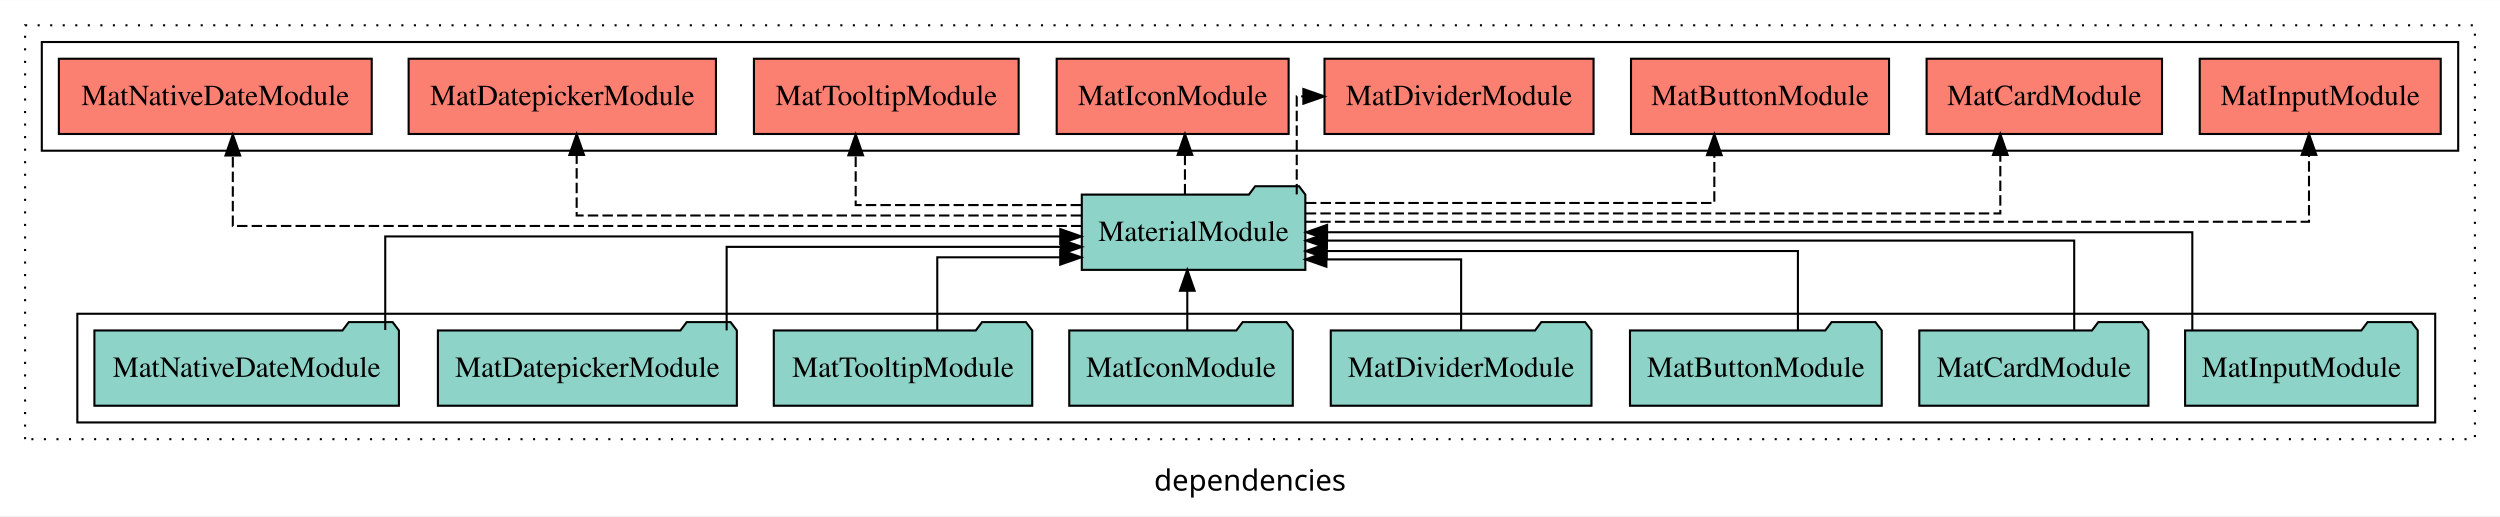
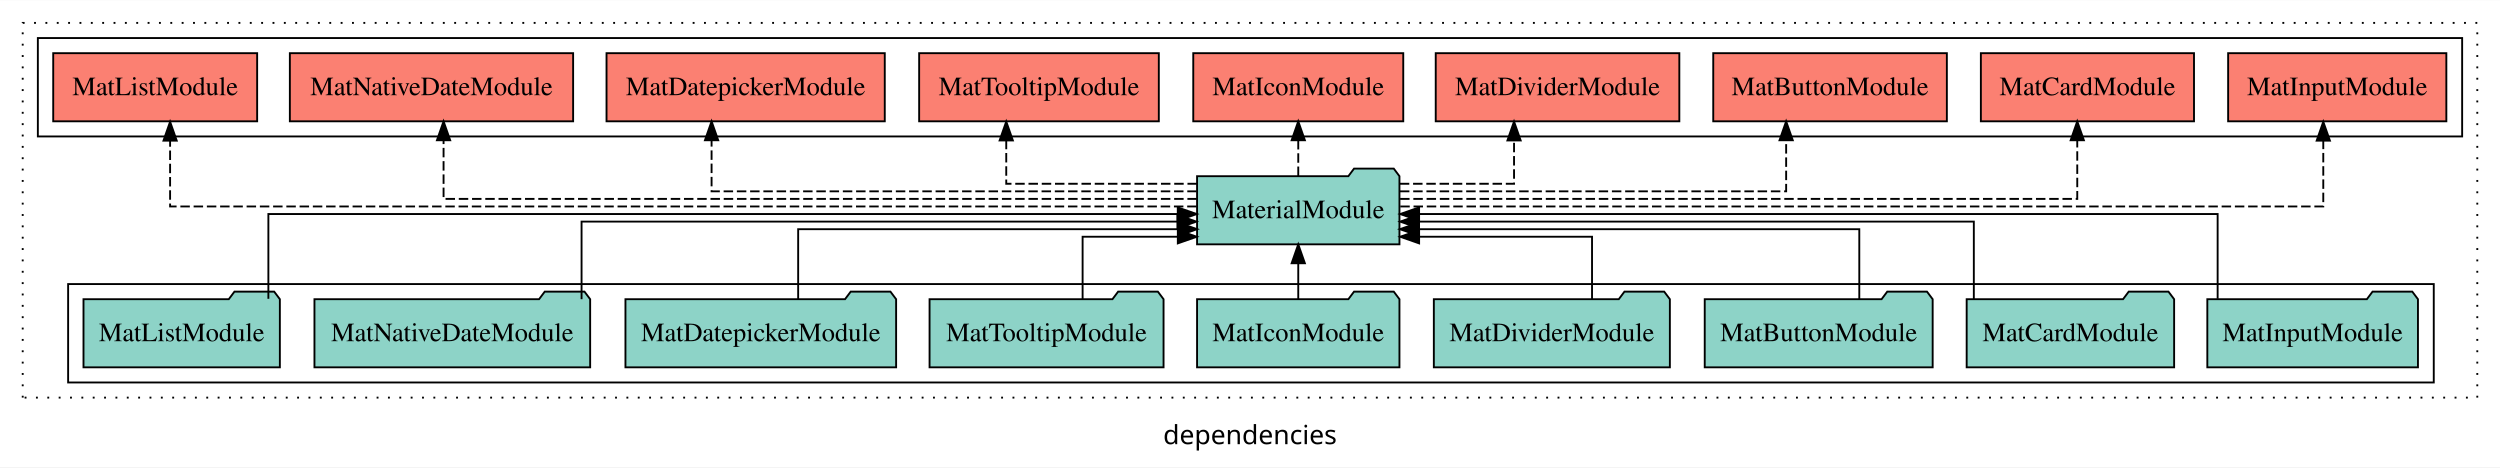
- <svg xmlns="http://www.w3.org/2000/svg" width="1196pt" height="247pt" viewBox="0.00 0.00 1196.00 246.80">
+ <svg xmlns="http://www.w3.org/2000/svg" width="1321pt" height="247pt" viewBox="0.00 0.00 1321.00 246.80">
  <g id="graph0" class="graph" transform="scale(1 1) rotate(0) translate(4 242.8)">
-     <polygon fill="white" stroke="transparent" points="-4,4 -4,-242.8 1192,-242.8 1192,4 -4,4" />
-     <text text-anchor="middle" x="594" y="-8.2" font-family="sans-serif" font-size="14.00">dependencies</text>
+     <polygon fill="white" stroke="transparent" points="-4,4 -4,-242.8 1317,-242.8 1317,4 -4,4" />
+     <text text-anchor="middle" x="656.5" y="-8.2" font-family="sans-serif" font-size="14.00">dependencies</text>
    <g id="clust1" class="cluster">
-       <polygon fill="none" stroke="black" stroke-dasharray="1,5" points="8,-32.8 8,-230.8 1180,-230.8 1180,-32.8 8,-32.8" />
+       <polygon fill="none" stroke="black" stroke-dasharray="1,5" points="8,-32.8 8,-230.8 1305,-230.8 1305,-32.8 8,-32.8" />
    </g>
    <g id="clust3" class="cluster">
-       <polygon fill="none" stroke="black" points="33,-40.8 33,-92.8 1161,-92.8 1161,-40.8 33,-40.8" />
+       <polygon fill="none" stroke="black" points="32,-40.8 32,-92.8 1282,-92.8 1282,-40.8 32,-40.8" />
    </g>
    <g id="clust4" class="cluster">
-       <polygon fill="none" stroke="black" points="16,-170.8 16,-222.8 1172,-222.8 1172,-170.8 16,-170.8" />
+       <polygon fill="none" stroke="black" points="16,-170.8 16,-222.8 1297,-222.8 1297,-170.8 16,-170.8" />
    </g>
    <g id="node1" class="node">
-       <polygon fill="#8dd3c7" stroke="black" points="1152.65,-84.8 1149.65,-88.8 1128.65,-88.8 1125.65,-84.8 1041.35,-84.8 1041.35,-48.8 1152.65,-48.8 1152.65,-84.8" />
-       <text text-anchor="middle" x="1097" y="-62.6" font-family="Times,serif" font-size="14.00">MatInputModule</text>
+       <polygon fill="#8dd3c7" stroke="black" points="1273.65,-84.8 1270.65,-88.8 1249.65,-88.8 1246.65,-84.8 1162.35,-84.8 1162.35,-48.8 1273.65,-48.8 1273.65,-84.8" />
+       <text text-anchor="middle" x="1218" y="-62.6" font-family="Times,serif" font-size="14.00">MatInputModule</text>
+     </g>
+     <g id="node10" class="node">
+       <polygon fill="#8dd3c7" stroke="black" points="735.47,-149.8 732.47,-153.8 711.47,-153.8 708.47,-149.8 628.53,-149.8 628.53,-113.8 735.47,-113.8 735.47,-149.8" />
+       <text text-anchor="middle" x="682" y="-127.6" font-family="Times,serif" font-size="14.00">MaterialModule</text>
+     </g>
+     <g id="edge1" class="edge">
+       <path fill="none" stroke="black" d="M1167.8,-85.02C1167.8,-103.63 1167.8,-129.8 1167.8,-129.8 1167.8,-129.8 745.85,-129.8 745.85,-129.8" />
+       <polygon fill="black" stroke="black" points="745.85,-126.3 735.85,-129.8 745.85,-133.3 745.85,-126.3" />
+     </g>
+     <g id="node2" class="node">
+       <polygon fill="#8dd3c7" stroke="black" points="1144.81,-84.8 1141.81,-88.8 1120.81,-88.8 1117.81,-84.8 1035.19,-84.8 1035.19,-48.8 1144.81,-48.8 1144.81,-84.8" />
+       <text text-anchor="middle" x="1090" y="-62.6" font-family="Times,serif" font-size="14.00">MatCardModule</text>
+     </g>
+     <g id="edge2" class="edge">
+       <path fill="none" stroke="black" d="M1038.97,-84.82C1038.97,-102.17 1038.97,-125.8 1038.97,-125.8 1038.97,-125.8 745.83,-125.8 745.83,-125.8" />
+       <polygon fill="black" stroke="black" points="745.83,-122.3 735.83,-125.8 745.83,-129.3 745.83,-122.3" />
+     </g>
+     <g id="node3" class="node">
+       <polygon fill="#8dd3c7" stroke="black" points="1017.22,-84.8 1014.22,-88.8 993.22,-88.8 990.22,-84.8 896.78,-84.8 896.78,-48.8 1017.22,-48.8 1017.22,-84.8" />
+       <text text-anchor="middle" x="957" y="-62.6" font-family="Times,serif" font-size="14.00">MatButtonModule</text>
+     </g>
+     <g id="edge3" class="edge">
+       <path fill="none" stroke="black" d="M978.45,-84.81C978.45,-100.85 978.45,-121.8 978.45,-121.8 978.45,-121.8 745.69,-121.8 745.69,-121.8" />
+       <polygon fill="black" stroke="black" points="745.69,-118.3 735.69,-121.8 745.69,-125.3 745.69,-118.3" />
+     </g>
+     <g id="node4" class="node">
+       <polygon fill="#8dd3c7" stroke="black" points="878.36,-84.8 875.36,-88.8 854.36,-88.8 851.36,-84.8 753.64,-84.8 753.64,-48.8 878.36,-48.8 878.36,-84.8" />
+       <text text-anchor="middle" x="816" y="-62.6" font-family="Times,serif" font-size="14.00">MatDividerModule</text>
+     </g>
+     <g id="edge4" class="edge">
+       <path fill="none" stroke="black" d="M837.23,-84.92C837.23,-99.58 837.23,-117.8 837.23,-117.8 837.23,-117.8 745.86,-117.8 745.86,-117.8" />
+       <polygon fill="black" stroke="black" points="745.86,-114.3 735.86,-117.8 745.86,-121.3 745.86,-114.3" />
+     </g>
+     <g id="node5" class="node">
+       <polygon fill="#8dd3c7" stroke="black" points="735.47,-84.8 732.47,-88.8 711.47,-88.8 708.47,-84.8 628.53,-84.8 628.53,-48.8 735.47,-48.8 735.47,-84.8" />
+       <text text-anchor="middle" x="682" y="-62.6" font-family="Times,serif" font-size="14.00">MatIconModule</text>
+     </g>
+     <g id="edge5" class="edge">
+       <path fill="none" stroke="black" d="M682,-84.91C682,-84.91 682,-103.79 682,-103.79" />
+       <polygon fill="black" stroke="black" points="678.5,-103.79 682,-113.79 685.5,-103.79 678.5,-103.79" />
+     </g>
+     <g id="node6" class="node">
+       <polygon fill="#8dd3c7" stroke="black" points="610.82,-84.8 607.82,-88.8 586.82,-88.8 583.82,-84.8 487.18,-84.8 487.18,-48.8 610.82,-48.8 610.82,-84.8" />
+       <text text-anchor="middle" x="549" y="-62.6" font-family="Times,serif" font-size="14.00">MatTooltipModule</text>
+     </g>
+     <g id="edge6" class="edge">
+       <path fill="none" stroke="black" d="M568.05,-84.92C568.05,-99.58 568.05,-117.8 568.05,-117.8 568.05,-117.8 618.36,-117.8 618.36,-117.8" />
+       <polygon fill="black" stroke="black" points="618.36,-121.3 628.36,-117.8 618.36,-114.3 618.36,-121.3" />
+     </g>
+     <g id="node7" class="node">
+       <polygon fill="#8dd3c7" stroke="black" points="469.51,-84.8 466.51,-88.8 445.51,-88.8 442.51,-84.8 326.49,-84.8 326.49,-48.8 469.51,-48.8 469.51,-84.8" />
+       <text text-anchor="middle" x="398" y="-62.6" font-family="Times,serif" font-size="14.00">MatDatepickerModule</text>
+     </g>
+     <g id="edge7" class="edge">
+       <path fill="none" stroke="black" d="M417.75,-84.81C417.75,-100.85 417.75,-121.8 417.75,-121.8 417.75,-121.8 618.53,-121.8 618.53,-121.8" />
+       <polygon fill="black" stroke="black" points="618.53,-125.3 628.53,-121.8 618.53,-118.3 618.53,-125.3" />
+     </g>
+     <g id="node8" class="node">
+       <polygon fill="#8dd3c7" stroke="black" points="307.84,-84.8 304.84,-88.8 283.84,-88.8 280.84,-84.8 162.16,-84.8 162.16,-48.8 307.84,-48.8 307.84,-84.8" />
+       <text text-anchor="middle" x="235" y="-62.6" font-family="Times,serif" font-size="14.00">MatNativeDateModule</text>
+     </g>
+     <g id="edge8" class="edge">
+       <path fill="none" stroke="black" d="M303.3,-84.82C303.3,-102.17 303.3,-125.8 303.3,-125.8 303.3,-125.8 618.14,-125.8 618.14,-125.8" />
+       <polygon fill="black" stroke="black" points="618.14,-129.3 628.14,-125.8 618.14,-122.3 618.14,-129.3" />
    </g>
    <g id="node9" class="node">
-       <polygon fill="#8dd3c7" stroke="black" points="620.47,-149.8 617.47,-153.8 596.47,-153.8 593.47,-149.8 513.53,-149.8 513.53,-113.8 620.47,-113.8 620.47,-149.8" />
-       <text text-anchor="middle" x="567" y="-127.6" font-family="Times,serif" font-size="14.00">MaterialModule</text>
-     </g>
-     <g id="edge1" class="edge">
-       <path fill="none" stroke="black" d="M1044.8,-84.91C1044.8,-104.14 1044.8,-131.8 1044.8,-131.8 1044.8,-131.8 630.88,-131.8 630.88,-131.8" />
-       <polygon fill="black" stroke="black" points="630.88,-128.3 620.88,-131.8 630.88,-135.3 630.88,-128.3" />
-     </g>
-     <g id="node2" class="node">
-       <polygon fill="#8dd3c7" stroke="black" points="1023.81,-84.8 1020.81,-88.8 999.81,-88.8 996.81,-84.8 914.19,-84.8 914.19,-48.8 1023.81,-48.8 1023.81,-84.8" />
-       <text text-anchor="middle" x="969" y="-62.6" font-family="Times,serif" font-size="14.00">MatCardModule</text>
-     </g>
-     <g id="edge2" class="edge">
-       <path fill="none" stroke="black" d="M988.3,-85.1C988.3,-103.07 988.3,-127.8 988.3,-127.8 988.3,-127.8 630.79,-127.8 630.79,-127.8" />
-       <polygon fill="black" stroke="black" points="630.79,-124.3 620.79,-127.8 630.79,-131.3 630.79,-124.3" />
-     </g>
-     <g id="node3" class="node">
-       <polygon fill="#8dd3c7" stroke="black" points="896.22,-84.8 893.22,-88.8 872.22,-88.8 869.22,-84.8 775.78,-84.8 775.78,-48.8 896.22,-48.8 896.22,-84.8" />
-       <text text-anchor="middle" x="836" y="-62.6" font-family="Times,serif" font-size="14.00">MatButtonModule</text>
-     </g>
-     <g id="edge3" class="edge">
-       <path fill="none" stroke="black" d="M856.12,-84.83C856.12,-101.2 856.12,-122.8 856.12,-122.8 856.12,-122.8 630.7,-122.8 630.7,-122.8" />
-       <polygon fill="black" stroke="black" points="630.7,-119.3 620.7,-122.8 630.7,-126.3 630.7,-119.3" />
-     </g>
-     <g id="node4" class="node">
-       <polygon fill="#8dd3c7" stroke="black" points="757.36,-84.8 754.36,-88.8 733.36,-88.8 730.36,-84.8 632.64,-84.8 632.64,-48.8 757.36,-48.8 757.36,-84.8" />
-       <text text-anchor="middle" x="695" y="-62.6" font-family="Times,serif" font-size="14.00">MatDividerModule</text>
-     </g>
-     <g id="edge4" class="edge">
-       <path fill="none" stroke="black" d="M695,-84.99C695,-99.98 695,-118.8 695,-118.8 695,-118.8 630.54,-118.8 630.54,-118.8" />
-       <polygon fill="black" stroke="black" points="630.54,-115.3 620.54,-118.8 630.54,-122.3 630.54,-115.3" />
-     </g>
-     <g id="node5" class="node">
-       <polygon fill="#8dd3c7" stroke="black" points="614.47,-84.8 611.47,-88.8 590.47,-88.8 587.47,-84.8 507.53,-84.8 507.53,-48.8 614.47,-48.8 614.47,-84.8" />
-       <text text-anchor="middle" x="561" y="-62.6" font-family="Times,serif" font-size="14.00">MatIconModule</text>
-     </g>
-     <g id="edge5" class="edge">
-       <path fill="none" stroke="black" d="M564,-84.91C564,-84.91 564,-103.79 564,-103.79" />
-       <polygon fill="black" stroke="black" points="560.5,-103.79 564,-113.79 567.5,-103.79 560.5,-103.79" />
-     </g>
-     <g id="node6" class="node">
-       <polygon fill="#8dd3c7" stroke="black" points="489.82,-84.8 486.82,-88.8 465.82,-88.8 462.82,-84.8 366.18,-84.8 366.18,-48.8 489.82,-48.8 489.82,-84.8" />
-       <text text-anchor="middle" x="428" y="-62.6" font-family="Times,serif" font-size="14.00">MatTooltipModule</text>
-     </g>
-     <g id="edge6" class="edge">
-       <path fill="none" stroke="black" d="M444.39,-85.04C444.39,-100.37 444.39,-119.8 444.39,-119.8 444.39,-119.8 503.22,-119.8 503.22,-119.8" />
-       <polygon fill="black" stroke="black" points="503.22,-123.3 513.22,-119.8 503.22,-116.3 503.22,-123.3" />
-     </g>
-     <g id="node7" class="node">
-       <polygon fill="#8dd3c7" stroke="black" points="348.51,-84.8 345.51,-88.8 324.51,-88.8 321.51,-84.8 205.49,-84.8 205.49,-48.8 348.51,-48.8 348.51,-84.8" />
-       <text text-anchor="middle" x="277" y="-62.6" font-family="Times,serif" font-size="14.00">MatDatepickerModule</text>
-     </g>
-     <g id="edge7" class="edge">
-       <path fill="none" stroke="black" d="M343.63,-84.83C343.63,-101.86 343.63,-124.8 343.63,-124.8 343.63,-124.8 503.5,-124.8 503.5,-124.8" />
-       <polygon fill="black" stroke="black" points="503.5,-128.3 513.5,-124.8 503.5,-121.3 503.5,-128.3" />
-     </g>
-     <g id="node8" class="node">
-       <polygon fill="#8dd3c7" stroke="black" points="186.84,-84.8 183.84,-88.8 162.84,-88.8 159.84,-84.8 41.16,-84.8 41.16,-48.8 186.84,-48.8 186.84,-84.8" />
-       <text text-anchor="middle" x="114" y="-62.6" font-family="Times,serif" font-size="14.00">MatNativeDateModule</text>
-     </g>
-     <g id="edge8" class="edge">
-       <path fill="none" stroke="black" d="M180.3,-85.02C180.3,-103.63 180.3,-129.8 180.3,-129.8 180.3,-129.8 503.23,-129.8 503.23,-129.8" />
-       <polygon fill="black" stroke="black" points="503.23,-133.3 513.23,-129.8 503.23,-126.3 503.23,-133.3" />
-     </g>
-     <g id="node10" class="node">
-       <polygon fill="#fb8072" stroke="black" points="1163.65,-214.8 1048.35,-214.8 1048.35,-178.8 1163.65,-178.8 1163.65,-214.8" />
-       <text text-anchor="middle" x="1106" y="-192.6" font-family="Times,serif" font-size="14.00">MatInputModule </text>
+       <polygon fill="#8dd3c7" stroke="black" points="143.88,-84.8 140.88,-88.8 119.88,-88.8 116.88,-84.8 40.12,-84.8 40.12,-48.8 143.88,-48.8 143.88,-84.8" />
+       <text text-anchor="middle" x="92" y="-62.6" font-family="Times,serif" font-size="14.00">MatListModule</text>
    </g>
    <g id="edge9" class="edge">
-       <path fill="none" stroke="black" stroke-dasharray="5,2" d="M620.61,-136.8C755.93,-136.8 1100.62,-136.8 1100.62,-136.8 1100.62,-136.8 1100.62,-168.8 1100.62,-168.8" />
-       <polygon fill="black" stroke="black" points="1097.13,-168.8 1100.62,-178.8 1104.13,-168.8 1097.13,-168.8" />
+       <path fill="none" stroke="black" d="M137.81,-85.02C137.81,-103.63 137.81,-129.8 137.81,-129.8 137.81,-129.8 618.33,-129.8 618.33,-129.8" />
+       <polygon fill="black" stroke="black" points="618.33,-133.3 628.33,-129.8 618.33,-126.3 618.33,-133.3" />
    </g>
    <g id="node11" class="node">
-       <polygon fill="#fb8072" stroke="black" points="1030.31,-214.8 917.69,-214.8 917.69,-178.8 1030.31,-178.8 1030.31,-214.8" />
-       <text text-anchor="middle" x="974" y="-192.6" font-family="Times,serif" font-size="14.00">MatCardModule </text>
+       <polygon fill="#fb8072" stroke="black" points="1288.65,-214.8 1173.35,-214.8 1173.35,-178.8 1288.65,-178.8 1288.65,-214.8" />
+       <text text-anchor="middle" x="1231" y="-192.6" font-family="Times,serif" font-size="14.00">MatInputModule </text>
    </g>
    <g id="edge10" class="edge">
-       <path fill="none" stroke="black" stroke-dasharray="5,2" d="M620.66,-140.8C726.71,-140.8 952.95,-140.8 952.95,-140.8 952.95,-140.8 952.95,-168.77 952.95,-168.77" />
-       <polygon fill="black" stroke="black" points="949.45,-168.77 952.95,-178.77 956.45,-168.77 949.45,-168.77" />
+       <path fill="none" stroke="black" stroke-dasharray="5,2" d="M735.91,-133.8C872.91,-133.8 1223.62,-133.8 1223.62,-133.8 1223.62,-133.8 1223.62,-168.58 1223.62,-168.58" />
+       <polygon fill="black" stroke="black" points="1220.13,-168.58 1223.62,-178.58 1227.13,-168.58 1220.13,-168.58" />
    </g>
    <g id="node12" class="node">
-       <polygon fill="#fb8072" stroke="black" points="899.72,-214.8 776.28,-214.8 776.28,-178.8 899.72,-178.8 899.72,-214.8" />
-       <text text-anchor="middle" x="838" y="-192.6" font-family="Times,serif" font-size="14.00">MatButtonModule </text>
+       <polygon fill="#fb8072" stroke="black" points="1155.31,-214.8 1042.69,-214.8 1042.69,-178.8 1155.31,-178.8 1155.31,-214.8" />
+       <text text-anchor="middle" x="1099" y="-192.6" font-family="Times,serif" font-size="14.00">MatCardModule </text>
    </g>
    <g id="edge11" class="edge">
-       <path fill="none" stroke="black" stroke-dasharray="5,2" d="M620.75,-145.8C693.99,-145.8 816.13,-145.8 816.13,-145.8 816.13,-145.8 816.13,-168.68 816.13,-168.68" />
-       <polygon fill="black" stroke="black" points="812.63,-168.68 816.13,-178.68 819.63,-168.68 812.63,-168.68" />
+       <path fill="none" stroke="black" stroke-dasharray="5,2" d="M735.81,-137.8C847.39,-137.8 1093.62,-137.8 1093.62,-137.8 1093.62,-137.8 1093.62,-168.78 1093.62,-168.78" />
+       <polygon fill="black" stroke="black" points="1090.13,-168.78 1093.62,-178.78 1097.13,-168.78 1090.13,-168.78" />
    </g>
    <g id="node13" class="node">
-       <polygon fill="#fb8072" stroke="black" points="758.36,-214.8 629.64,-214.8 629.64,-178.8 758.36,-178.8 758.36,-214.8" />
-       <text text-anchor="middle" x="694" y="-192.6" font-family="Times,serif" font-size="14.00">MatDividerModule </text>
+       <polygon fill="#fb8072" stroke="black" points="1024.72,-214.8 901.28,-214.8 901.28,-178.8 1024.72,-178.8 1024.72,-214.8" />
+       <text text-anchor="middle" x="963" y="-192.6" font-family="Times,serif" font-size="14.00">MatButtonModule </text>
    </g>
    <g id="edge12" class="edge">
-       <path fill="none" stroke="black" stroke-dasharray="5,2" d="M616.36,-149.91C616.36,-169.14 616.36,-196.8 616.36,-196.8 616.36,-196.8 619.53,-196.8 619.53,-196.8" />
-       <polygon fill="black" stroke="black" points="619.53,-200.3 629.53,-196.8 619.53,-193.3 619.53,-200.3" />
+       <path fill="none" stroke="black" stroke-dasharray="5,2" d="M735.73,-141.8C811.28,-141.8 939.8,-141.8 939.8,-141.8 939.8,-141.8 939.8,-168.79 939.8,-168.79" />
+       <polygon fill="black" stroke="black" points="936.3,-168.79 939.8,-178.79 943.3,-168.79 936.3,-168.79" />
    </g>
    <g id="node14" class="node">
-       <polygon fill="#fb8072" stroke="black" points="612.48,-214.8 501.52,-214.8 501.52,-178.8 612.48,-178.8 612.48,-214.8" />
-       <text text-anchor="middle" x="557" y="-192.6" font-family="Times,serif" font-size="14.00">MatIconModule </text>
+       <polygon fill="#fb8072" stroke="black" points="883.36,-214.8 754.64,-214.8 754.64,-178.8 883.36,-178.8 883.36,-214.8" />
+       <text text-anchor="middle" x="819" y="-192.6" font-family="Times,serif" font-size="14.00">MatDividerModule </text>
    </g>
    <g id="edge13" class="edge">
-       <path fill="none" stroke="black" stroke-dasharray="5,2" d="M562.88,-149.91C562.88,-149.91 562.88,-168.79 562.88,-168.79" />
-       <polygon fill="black" stroke="black" points="559.38,-168.79 562.88,-178.79 566.38,-168.79 559.38,-168.79" />
+       <path fill="none" stroke="black" stroke-dasharray="5,2" d="M735.67,-145.8C765.25,-145.8 796.02,-145.8 796.02,-145.8 796.02,-145.8 796.02,-168.68 796.02,-168.68" />
+       <polygon fill="black" stroke="black" points="792.52,-168.68 796.02,-178.68 799.52,-168.68 792.52,-168.68" />
    </g>
    <g id="node15" class="node">
-       <polygon fill="#fb8072" stroke="black" points="483.32,-214.8 356.68,-214.8 356.68,-178.8 483.32,-178.8 483.32,-214.8" />
-       <text text-anchor="middle" x="420" y="-192.6" font-family="Times,serif" font-size="14.00">MatTooltipModule </text>
+       <polygon fill="#fb8072" stroke="black" points="737.48,-214.8 626.52,-214.8 626.52,-178.8 737.48,-178.8 737.48,-214.8" />
+       <text text-anchor="middle" x="682" y="-192.6" font-family="Times,serif" font-size="14.00">MatIconModule </text>
    </g>
    <g id="edge14" class="edge">
-       <path fill="none" stroke="black" stroke-dasharray="5,2" d="M513.18,-144.8C466.16,-144.8 405.36,-144.8 405.36,-144.8 405.36,-144.8 405.36,-168.61 405.36,-168.61" />
-       <polygon fill="black" stroke="black" points="401.86,-168.61 405.36,-178.61 408.86,-168.61 401.86,-168.61" />
+       <path fill="none" stroke="black" stroke-dasharray="5,2" d="M682,-149.91C682,-149.91 682,-168.79 682,-168.79" />
+       <polygon fill="black" stroke="black" points="678.5,-168.79 682,-178.79 685.5,-168.79 678.5,-168.79" />
    </g>
    <g id="node16" class="node">
-       <polygon fill="#fb8072" stroke="black" points="338.51,-214.8 191.49,-214.8 191.49,-178.8 338.51,-178.8 338.51,-214.8" />
-       <text text-anchor="middle" x="265" y="-192.6" font-family="Times,serif" font-size="14.00">MatDatepickerModule </text>
+       <polygon fill="#fb8072" stroke="black" points="608.32,-214.8 481.68,-214.8 481.68,-178.8 608.32,-178.8 608.32,-214.8" />
+       <text text-anchor="middle" x="545" y="-192.6" font-family="Times,serif" font-size="14.00">MatTooltipModule </text>
    </g>
    <g id="edge15" class="edge">
-       <path fill="none" stroke="black" stroke-dasharray="5,2" d="M513.21,-139.8C428.09,-139.8 271.88,-139.8 271.88,-139.8 271.88,-139.8 271.88,-168.76 271.88,-168.76" />
-       <polygon fill="black" stroke="black" points="268.38,-168.76 271.88,-178.76 275.38,-168.76 268.38,-168.76" />
+       <path fill="none" stroke="black" stroke-dasharray="5,2" d="M628.46,-145.8C583.9,-145.8 527.7,-145.8 527.7,-145.8 527.7,-145.8 527.7,-168.68 527.7,-168.68" />
+       <polygon fill="black" stroke="black" points="524.2,-168.68 527.7,-178.68 531.2,-168.68 524.2,-168.68" />
    </g>
    <g id="node17" class="node">
-       <polygon fill="#fb8072" stroke="black" points="173.84,-214.8 24.16,-214.8 24.16,-178.8 173.84,-178.8 173.84,-214.8" />
-       <text text-anchor="middle" x="99" y="-192.6" font-family="Times,serif" font-size="14.00">MatNativeDateModule </text>
+       <polygon fill="#fb8072" stroke="black" points="463.51,-214.8 316.49,-214.8 316.49,-178.8 463.51,-178.8 463.51,-214.8" />
+       <text text-anchor="middle" x="390" y="-192.6" font-family="Times,serif" font-size="14.00">MatDatepickerModule </text>
    </g>
    <g id="edge16" class="edge">
-       <path fill="none" stroke="black" stroke-dasharray="5,2" d="M513.38,-134.8C392.13,-134.8 107.38,-134.8 107.38,-134.8 107.38,-134.8 107.38,-168.53 107.38,-168.53" />
-       <polygon fill="black" stroke="black" points="103.88,-168.53 107.37,-178.53 110.88,-168.53 103.88,-168.53" />
+       <path fill="none" stroke="black" stroke-dasharray="5,2" d="M628.36,-141.8C539.63,-141.8 372,-141.8 372,-141.8 372,-141.8 372,-168.79 372,-168.79" />
+       <polygon fill="black" stroke="black" points="368.5,-168.79 372,-178.79 375.5,-168.79 368.5,-168.79" />
+     </g>
+     <g id="node18" class="node">
+       <polygon fill="#fb8072" stroke="black" points="298.84,-214.8 149.16,-214.8 149.16,-178.8 298.84,-178.8 298.84,-214.8" />
+       <text text-anchor="middle" x="224" y="-192.6" font-family="Times,serif" font-size="14.00">MatNativeDateModule </text>
+     </g>
+     <g id="edge17" class="edge">
+       <path fill="none" stroke="black" stroke-dasharray="5,2" d="M628.42,-137.8C508.79,-137.8 230.38,-137.8 230.38,-137.8 230.38,-137.8 230.38,-168.78 230.38,-168.78" />
+       <polygon fill="black" stroke="black" points="226.88,-168.78 230.38,-178.78 233.88,-168.78 226.88,-168.78" />
+     </g>
+     <g id="node19" class="node">
+       <polygon fill="#fb8072" stroke="black" points="131.88,-214.8 24.12,-214.8 24.12,-178.8 131.88,-178.8 131.88,-214.8" />
+       <text text-anchor="middle" x="78" y="-192.6" font-family="Times,serif" font-size="14.00">MatListModule </text>
+     </g>
+     <g id="edge18" class="edge">
+       <path fill="none" stroke="black" stroke-dasharray="5,2" d="M628.31,-133.8C481.78,-133.8 85.88,-133.8 85.88,-133.8 85.88,-133.8 85.88,-168.58 85.88,-168.58" />
+       <polygon fill="black" stroke="black" points="82.38,-168.58 85.88,-178.58 89.38,-168.58 82.38,-168.58" />
    </g>
  </g>
</svg>
